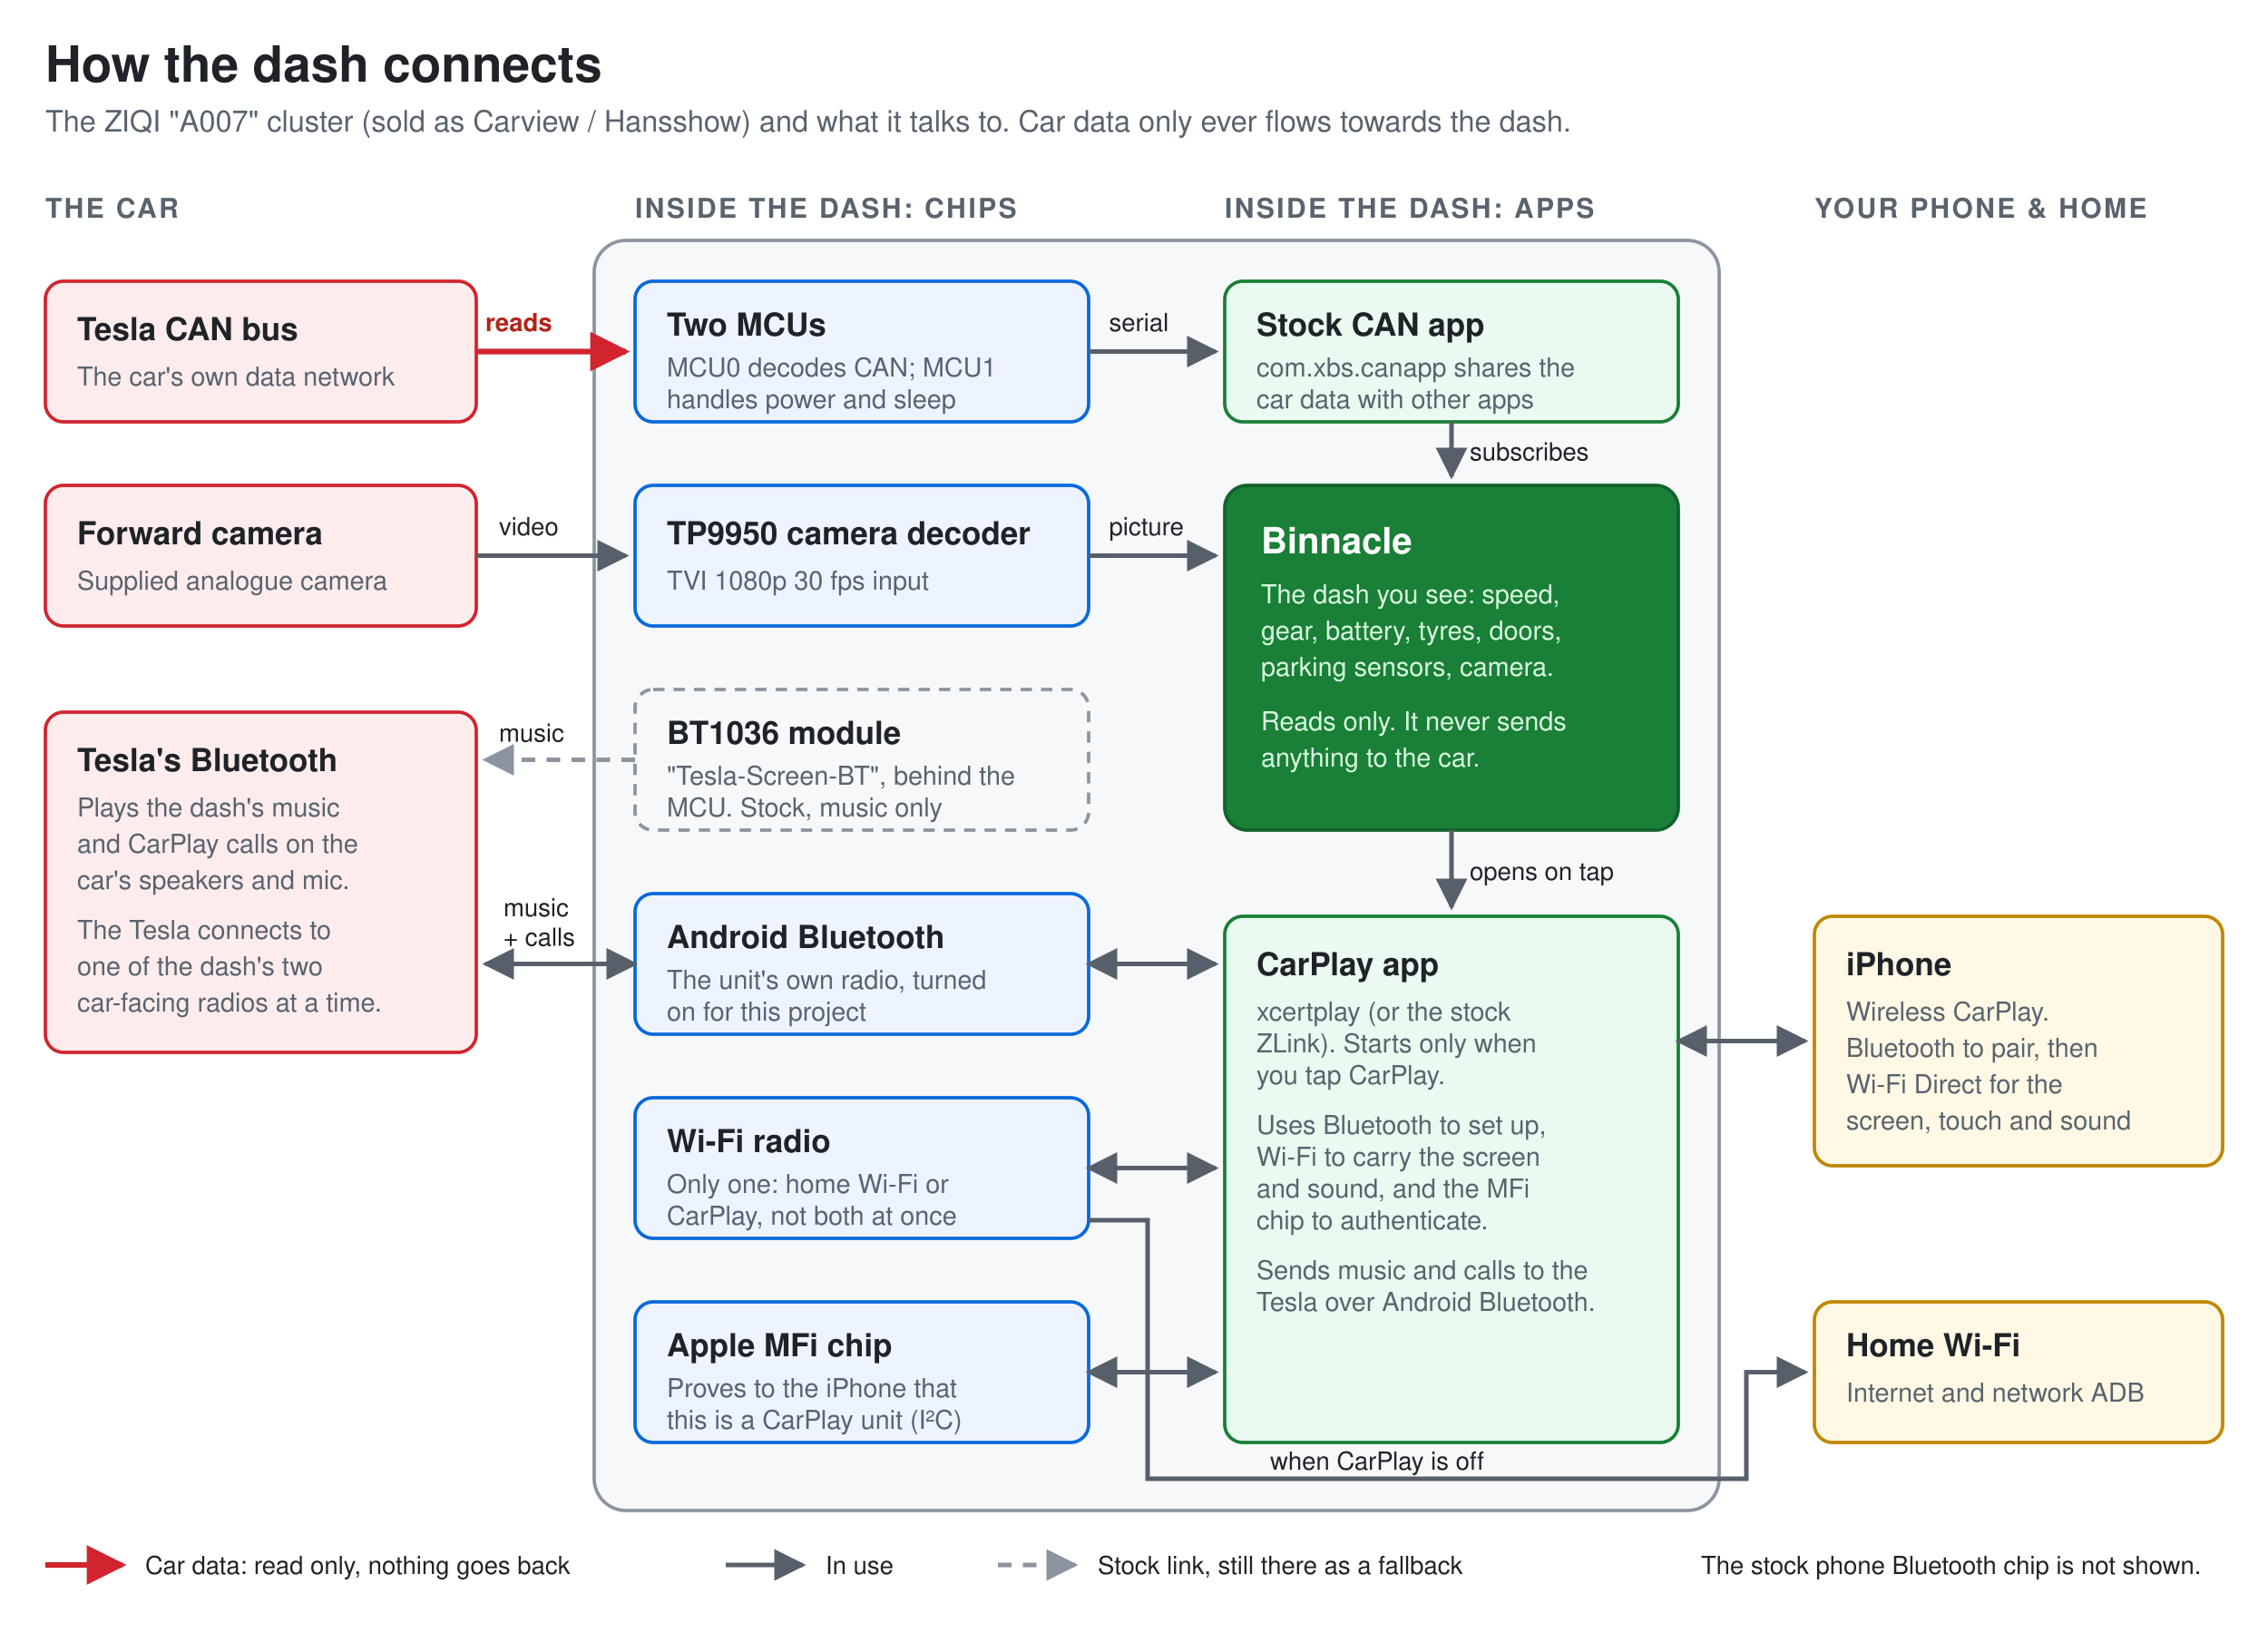
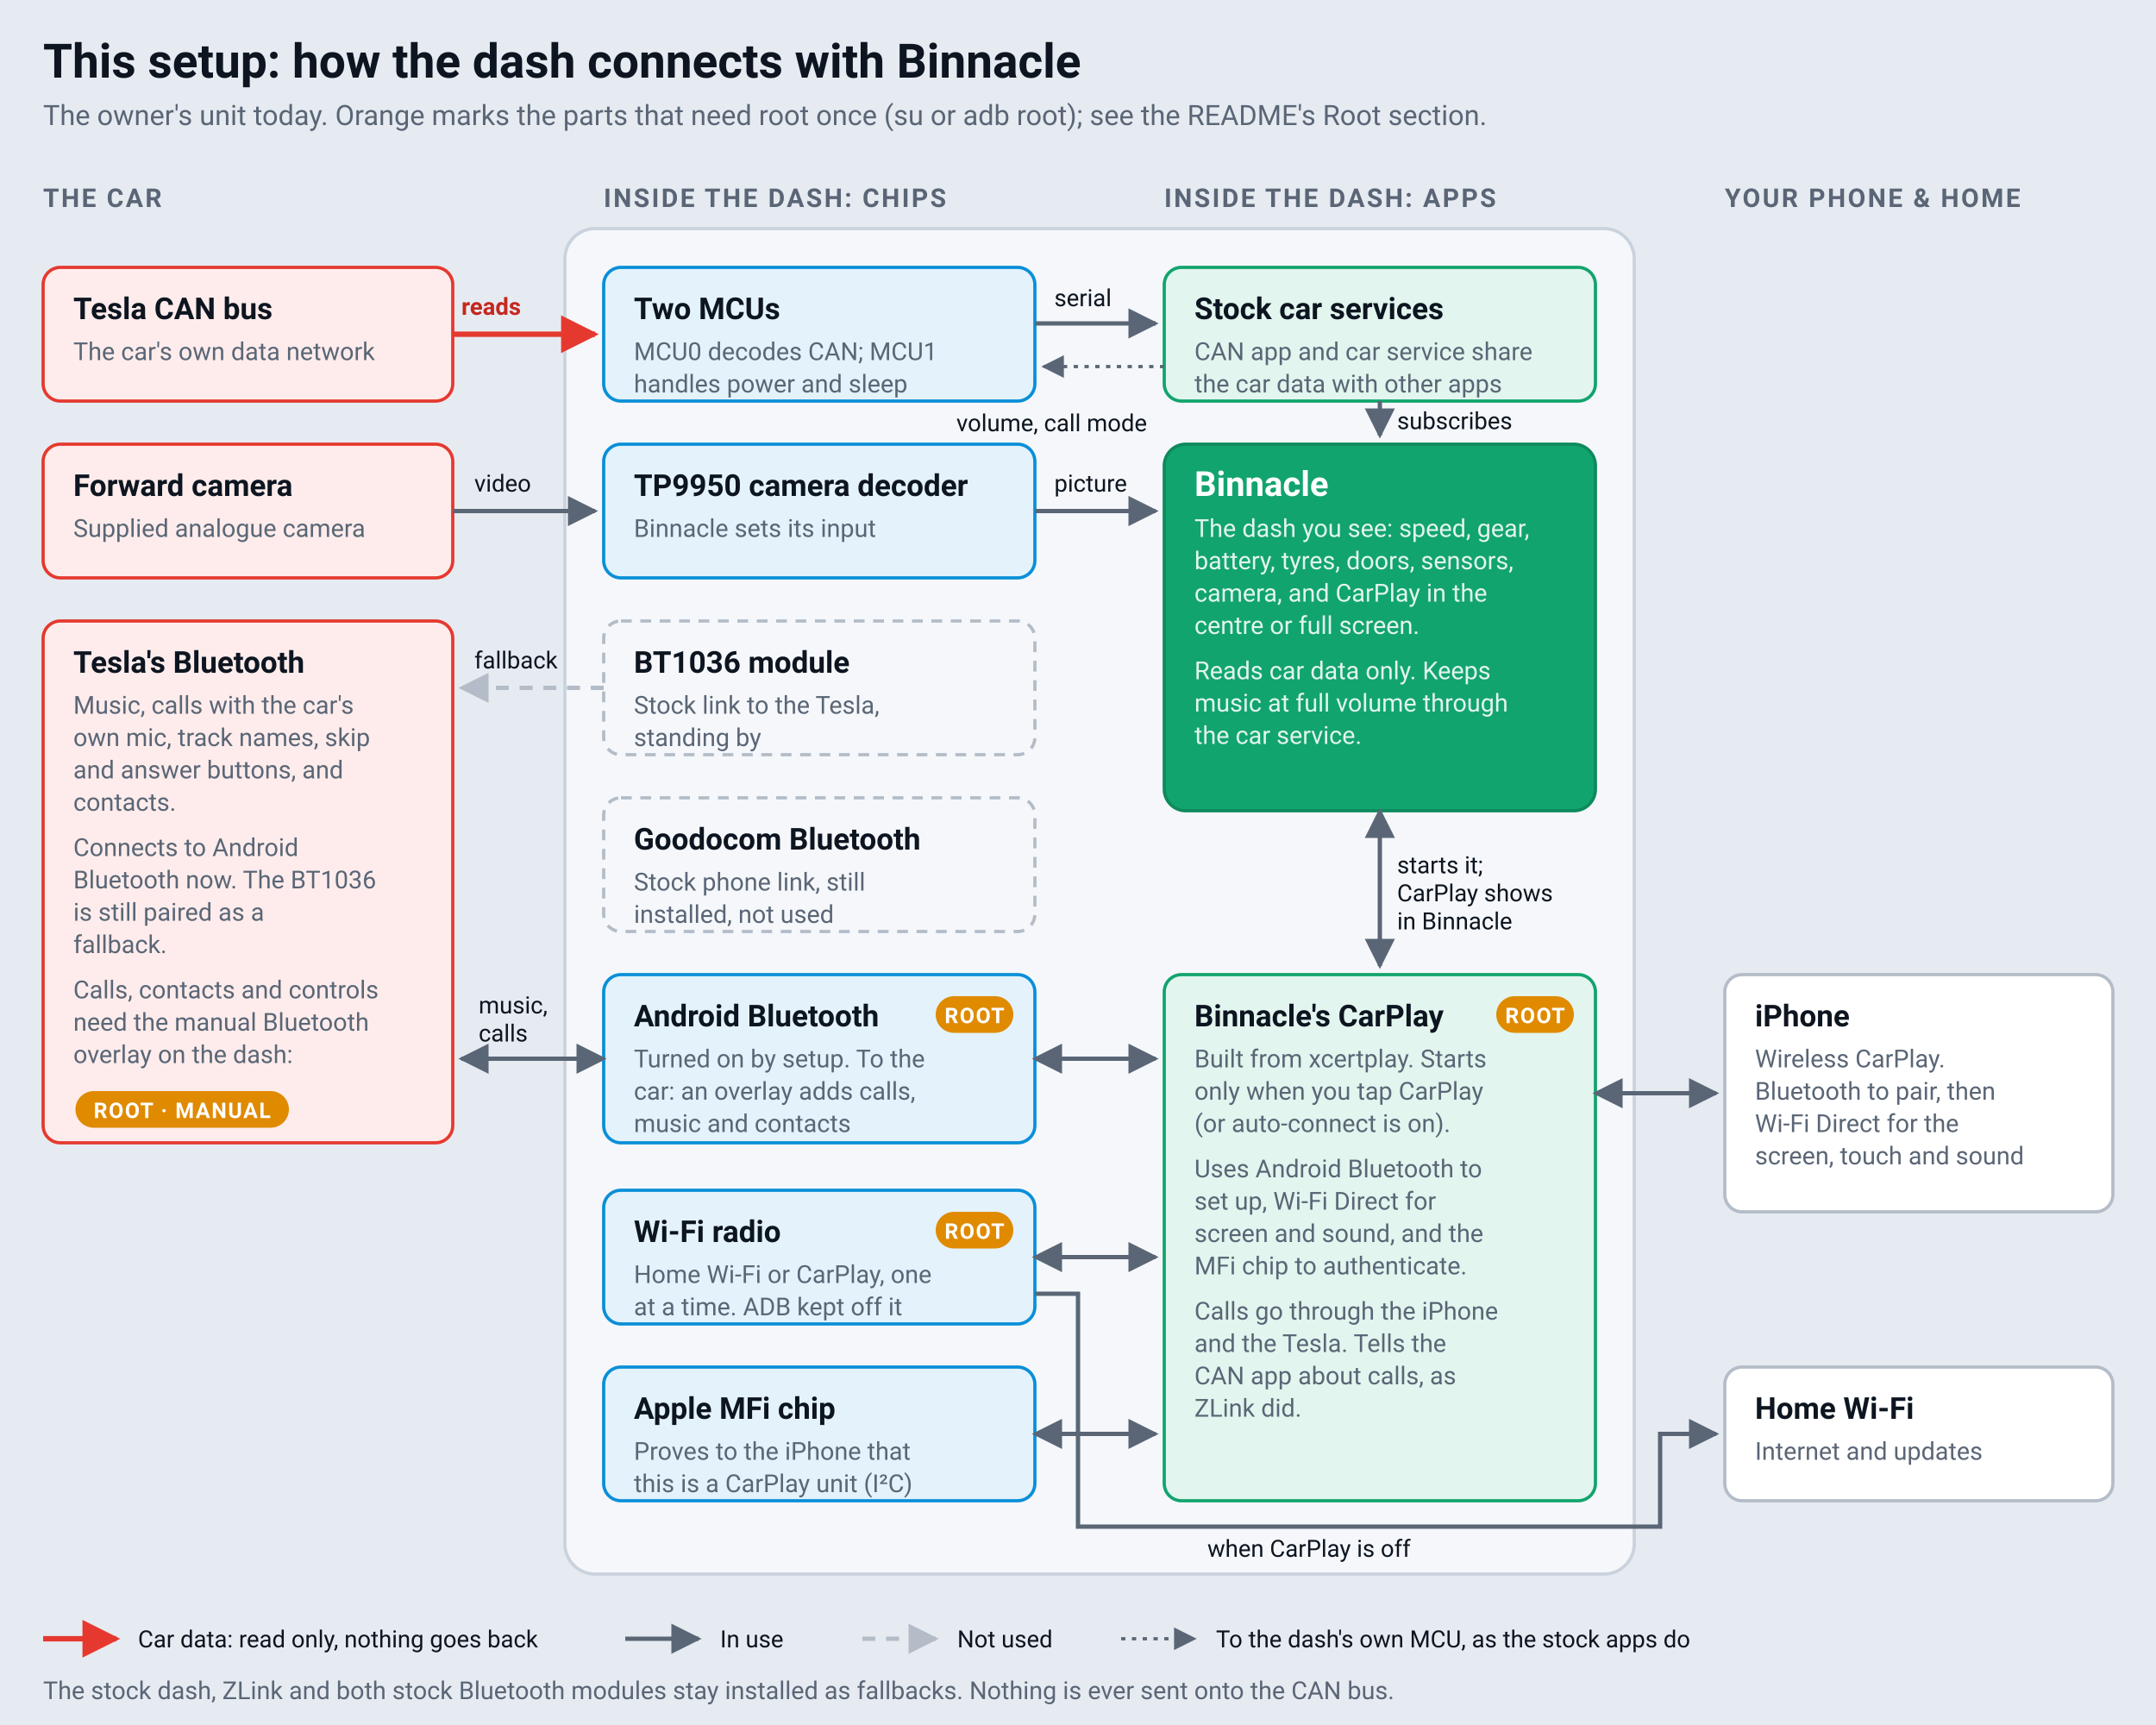
- <svg xmlns="http://www.w3.org/2000/svg" viewBox="0 0 1000 720" width="1000" height="720" font-family="-apple-system, BlinkMacSystemFont, 'Segoe UI', Helvetica, Arial, sans-serif">
+ <svg xmlns="http://www.w3.org/2000/svg" viewBox="0 0 1000 800" width="1000" height="800" font-family="Roboto, -apple-system, BlinkMacSystemFont, 'Segoe UI', Helvetica, Arial, sans-serif">
  <style>
-     .bg { fill: #ffffff; }
-     .title { fill: #1f2328; font-size: 22px; font-weight: 700; }
-     .sub { fill: #59636e; font-size: 13px; }
-     .col { fill: #59636e; font-size: 12px; font-weight: 700; letter-spacing: 0.08em; }
-     .h { fill: #1f2328; font-size: 14px; font-weight: 600; }
-     .t { fill: #59636e; font-size: 11.5px; }
-     .lbl { fill: #1f2328; font-size: 11px; }
-     .lbl-red { fill: #b42318; font-size: 11px; font-weight: 700; }
-     .dash { fill: #f6f8fa; stroke: #8c959f; stroke-width: 1.5; }
-     .car { fill: #fdecec; stroke: #d1242f; stroke-width: 1.5; }
-     .hw { fill: #eef4ff; stroke: #0969da; stroke-width: 1.5; }
-     .sw { fill: #eafaf0; stroke: #1a7f37; stroke-width: 1.5; }
-     .bin { fill: #1a7f37; stroke: #116329; stroke-width: 1.5; }
-     .bin-h { fill: #ffffff; font-size: 16px; font-weight: 700; }
-     .bin-t { fill: #dafbe1; font-size: 11.5px; }
-     .ext { fill: #fff8e5; stroke: #bf8700; stroke-width: 1.5; }
-     .stock { fill: #f6f8fa; stroke: #8c959f; stroke-width: 1.5; stroke-dasharray: 5 4; }
-     .ln { stroke: #57606a; stroke-width: 2; fill: none; }
-     .ln-red { stroke: #d1242f; stroke-width: 2.5; fill: none; }
-     .ln-stock { stroke: #8c959f; stroke-width: 2; fill: none; stroke-dasharray: 6 5; }
-     .ah { fill: #57606a; }
-     .ah-red { fill: #d1242f; }
-     .ah-stock { fill: #8c959f; }
+     .bg { fill: #e6ebf1; }
+     .title { fill: #0d1520; font-size: 22px; font-weight: 700; }
+     .sub { fill: #5a6676; font-size: 13px; }
+     .col { fill: #5a6676; font-size: 12px; font-weight: 700; letter-spacing: 0.08em; }
+     .h { fill: #0d1520; font-size: 14px; font-weight: 600; }
+     .t { fill: #5a6676; font-size: 11.5px; }
+     .lbl { fill: #0d1520; font-size: 11px; }
+     .lbl-red { fill: #c4281f; font-size: 11px; font-weight: 700; }
+     .encl { fill: #f5f7fa; stroke: #c9d2dd; stroke-width: 1.5; }
+     .car { fill: #fdeceb; stroke: #e5392f; stroke-width: 1.5; }
+     .hw { fill: #e3f2fb; stroke: #0a8fd8; stroke-width: 1.5; }
+     .sw { fill: #e2f5ee; stroke: #12a46e; stroke-width: 1.5; }
+     .main { fill: #12a46e; stroke: #0e8a5c; stroke-width: 1.5; }
+     .main-h { fill: #ffffff; font-size: 16px; font-weight: 700; }
+     .main-t { fill: #e2f5ee; font-size: 11.5px; }
+     .ext { fill: #ffffff; stroke: #b3bcc7; stroke-width: 1.5; }
+     .off { fill: #f5f7fa; stroke: #b3bcc7; stroke-width: 1.5; stroke-dasharray: 5 4; }
+     .root { fill: #e08a00; }
+     .root-t { fill: #ffffff; font-size: 10px; font-weight: 700; letter-spacing: 0.06em; }
+     .ln { stroke: #5a6676; stroke-width: 2; fill: none; }
+     .ln-red { stroke: #e5392f; stroke-width: 2.5; fill: none; }
+     .ln-off { stroke: #b3bcc7; stroke-width: 2; fill: none; stroke-dasharray: 6 5; }
+     .ln-mcu { stroke: #5a6676; stroke-width: 1.5; fill: none; stroke-dasharray: 2 3; }
+     .ah { fill: #5a6676; }
+     .ah-red { fill: #e5392f; }
+     .ah-off { fill: #b3bcc7; }
    @media (prefers-color-scheme: dark) {
-       .bg { fill: #0d1117; }
-       .title, .h, .lbl { fill: #e6edf3; }
-       .sub, .t, .col { fill: #9198a1; }
-       .lbl-red { fill: #ff7b72; }
-       .dash { fill: #151b23; stroke: #3d444d; }
-       .car { fill: #2d1517; stroke: #f85149; }
-       .hw { fill: #0c2d6b; stroke: #4493f8; }
-       .sw { fill: #0f2e1b; stroke: #3fb950; }
-       .bin { fill: #238636; stroke: #3fb950; }
-       .ext { fill: #2e2410; stroke: #d29922; }
-       .stock { fill: #151b23; stroke: #656c76; }
-       .ln { stroke: #9198a1; }
-       .ln-red { stroke: #f85149; }
-       .ln-stock { stroke: #656c76; }
-       .ah { fill: #9198a1; }
-       .ah-red { fill: #f85149; }
-       .ah-stock { fill: #656c76; }
+       .bg { fill: #07090d; }
+       .title, .h, .lbl { fill: #eef3f8; }
+       .sub, .t, .col { fill: #8793a4; }
+       .lbl-red { fill: #ff5a52; }
+       .encl { fill: #0e131b; stroke: #222c39; }
+       .car { fill: #2a1214; stroke: #ff5a52; }
+       .hw { fill: #0b2233; stroke: #36b9ff; }
+       .sw { fill: #0c241c; stroke: #37e0a0; }
+       .main { fill: #12805a; stroke: #37e0a0; }
+       .main-t { fill: #d6f7ea; }
+       .ext { fill: #141b25; stroke: #505b6a; }
+       .off { fill: #0e131b; stroke: #505b6a; }
+       .root { fill: #ffb84d; }
+       .root-t { fill: #07090d; }
+       .ln { stroke: #8793a4; }
+       .ln-red { stroke: #ff5a52; }
+       .ln-off { stroke: #505b6a; }
+       .ln-mcu { stroke: #8793a4; }
+       .ah { fill: #8793a4; }
+       .ah-red { fill: #ff5a52; }
+       .ah-off { fill: #505b6a; }
    }
  </style>
  <defs>
    <marker id="a" viewBox="0 0 10 10" refX="9" refY="5" markerWidth="7" markerHeight="7" orient="auto-start-reverse">
      <path d="M0,0 L10,5 L0,10 z" class="ah" />
    </marker>
    <marker id="ar" viewBox="0 0 10 10" refX="9" refY="5" markerWidth="7" markerHeight="7" orient="auto-start-reverse">
      <path d="M0,0 L10,5 L0,10 z" class="ah-red" />
    </marker>
-     <marker id="as" viewBox="0 0 10 10" refX="9" refY="5" markerWidth="7" markerHeight="7" orient="auto-start-reverse">
-       <path d="M0,0 L10,5 L0,10 z" class="ah-stock" />
+     <marker id="ao" viewBox="0 0 10 10" refX="9" refY="5" markerWidth="7" markerHeight="7" orient="auto-start-reverse">
+       <path d="M0,0 L10,5 L0,10 z" class="ah-off" />
    </marker>
  </defs>
-   <rect class="bg" x="0" y="0" width="1000" height="720" />
-   <text class="title" x="20" y="36">How the dash connects</text>
-   <text class="sub" x="20" y="58">The ZIQI "A007" cluster (sold as Carview / Hansshow) and what it talks to. Car data only ever flows towards the dash.</text>
+   <rect class="bg" x="0" y="0" width="1000" height="800" />
+   <text class="title" x="20" y="36">This setup: how the dash connects with Binnacle</text>
+   <text class="sub" x="20" y="58">The owner's unit today. Orange marks the parts that need root once (su or adb root); see the README's Root section.</text>
  <text class="col" x="20" y="96">THE CAR</text>
  <text class="col" x="280" y="96">INSIDE THE DASH: CHIPS</text>
  <text class="col" x="540" y="96">INSIDE THE DASH: APPS</text>
  <text class="col" x="800" y="96">YOUR PHONE &amp; HOME</text>
-   <rect class="dash" x="262" y="106" width="496" height="560" rx="14" />
+   <rect class="encl" x="262" y="106" width="496" height="624" rx="14" />
  <rect class="car" x="20" y="124" width="190" height="62" rx="8" />
-   <text class="h" x="34" y="150">Tesla CAN bus</text>
-   <text class="t" x="34" y="170">The car's own data network</text>
-   <rect class="car" x="20" y="214" width="190" height="62" rx="8" />
-   <text class="h" x="34" y="240">Forward camera</text>
-   <text class="t" x="34" y="260">Supplied analogue camera</text>
-   <rect class="car" x="20" y="314" width="190" height="150" rx="8" />
-   <text class="h" x="34" y="340">Tesla's Bluetooth</text>
-   <text class="t" x="34" y="360">Plays the dash's music</text>
-   <text class="t" x="34" y="376">and CarPlay calls on the</text>
-   <text class="t" x="34" y="392">car's speakers and mic.</text>
-   <text class="t" x="34" y="414">The Tesla connects to</text>
-   <text class="t" x="34" y="430">one of the dash's two</text>
-   <text class="t" x="34" y="446">car-facing radios at a time.</text>
+   <text class="h" x="34" y="148">Tesla CAN bus</text>
+   <text class="t" x="34" y="167">The car's own data network</text>
+   <rect class="car" x="20" y="206" width="190" height="62" rx="8" />
+   <text class="h" x="34" y="230">Forward camera</text>
+   <text class="t" x="34" y="249">Supplied analogue camera</text>
+   <rect class="car" x="20" y="288" width="190" height="242" rx="8" />
+   <text class="h" x="34" y="312">Tesla's Bluetooth</text>
+   <text class="t" x="34" y="331">Music, calls with the car's</text>
+   <text class="t" x="34" y="346">own mic, track names, skip</text>
+   <text class="t" x="34" y="361">and answer buttons, and</text>
+   <text class="t" x="34" y="376">contacts.</text>
+   <text class="t" x="34" y="397">Connects to Android</text>
+   <text class="t" x="34" y="412">Bluetooth now. The BT1036</text>
+   <text class="t" x="34" y="427">is still paired as a</text>
+   <text class="t" x="34" y="442">fallback.</text>
+   <text class="t" x="34" y="463">Calls, contacts and controls</text>
+   <text class="t" x="34" y="478">need the manual Bluetooth</text>
+   <text class="t" x="34" y="493">overlay on the dash:</text>
  <rect class="hw" x="280" y="124" width="200" height="62" rx="8" />
  <text class="h" x="294" y="148">Two MCUs</text>
-   <text class="t" x="294" y="166">MCU0 decodes CAN; MCU1</text>
-   <text class="t" x="294" y="180">handles power and sleep</text>
-   <rect class="hw" x="280" y="214" width="200" height="62" rx="8" />
-   <text class="h" x="294" y="240">TP9950 camera decoder</text>
-   <text class="t" x="294" y="260">TVI 1080p 30 fps input</text>
-   <rect class="stock" x="280" y="304" width="200" height="62" rx="8" />
-   <text class="h" x="294" y="328">BT1036 module</text>
-   <text class="t" x="294" y="346">"Tesla-Screen-BT", behind the</text>
-   <text class="t" x="294" y="360">MCU. Stock, music only</text>
-   <rect class="hw" x="280" y="394" width="200" height="62" rx="8" />
-   <text class="h" x="294" y="418">Android Bluetooth</text>
-   <text class="t" x="294" y="436">The unit's own radio, turned</text>
-   <text class="t" x="294" y="450">on for this project</text>
-   <rect class="hw" x="280" y="484" width="200" height="62" rx="8" />
-   <text class="h" x="294" y="508">Wi-Fi radio</text>
-   <text class="t" x="294" y="526">Only one: home Wi-Fi or</text>
-   <text class="t" x="294" y="540">CarPlay, not both at once</text>
-   <rect class="hw" x="280" y="574" width="200" height="62" rx="8" />
-   <text class="h" x="294" y="598">Apple MFi chip</text>
-   <text class="t" x="294" y="616">Proves to the iPhone that</text>
-   <text class="t" x="294" y="630">this is a CarPlay unit (I²C)</text>
+   <text class="t" x="294" y="167">MCU0 decodes CAN; MCU1</text>
+   <text class="t" x="294" y="182">handles power and sleep</text>
+   <rect class="hw" x="280" y="206" width="200" height="62" rx="8" />
+   <text class="h" x="294" y="230">TP9950 camera decoder</text>
+   <text class="t" x="294" y="249">Binnacle sets its input</text>
+   <rect class="off" x="280" y="288" width="200" height="62" rx="8" />
+   <text class="h" x="294" y="312">BT1036 module</text>
+   <text class="t" x="294" y="331">Stock link to the Tesla,</text>
+   <text class="t" x="294" y="346">standing by</text>
+   <rect class="off" x="280" y="370" width="200" height="62" rx="8" />
+   <text class="h" x="294" y="394">Goodocom Bluetooth</text>
+   <text class="t" x="294" y="413">Stock phone link, still</text>
+   <text class="t" x="294" y="428">installed, not used</text>
+   <rect class="hw" x="280" y="452" width="200" height="78" rx="8" />
+   <text class="h" x="294" y="476">Android Bluetooth</text>
+   <text class="t" x="294" y="495">Turned on by setup. To the</text>
+   <text class="t" x="294" y="510">car: an overlay adds calls,</text>
+   <text class="t" x="294" y="525">music and contacts</text>
+   <rect class="root" x="434" y="462" width="36" height="17" rx="8.5" />
+   <text class="root-t" x="452.0" y="474.5" text-anchor="middle">ROOT</text>
+   <rect class="hw" x="280" y="552" width="200" height="62" rx="8" />
+   <text class="h" x="294" y="576">Wi-Fi radio</text>
+   <text class="t" x="294" y="595">Home Wi-Fi or CarPlay, one</text>
+   <text class="t" x="294" y="610">at a time. ADB kept off it</text>
+   <rect class="root" x="434" y="562" width="36" height="17" rx="8.5" />
+   <text class="root-t" x="452.0" y="574.5" text-anchor="middle">ROOT</text>
+   <rect class="hw" x="280" y="634" width="200" height="62" rx="8" />
+   <text class="h" x="294" y="658">Apple MFi chip</text>
+   <text class="t" x="294" y="677">Proves to the iPhone that</text>
+   <text class="t" x="294" y="692">this is a CarPlay unit (I²C)</text>
  <rect class="sw" x="540" y="124" width="200" height="62" rx="8" />
-   <text class="h" x="554" y="148">Stock CAN app</text>
-   <text class="t" x="554" y="166">com.xbs.canapp shares the</text>
-   <text class="t" x="554" y="180">car data with other apps</text>
-   <rect class="bin" x="540" y="214" width="200" height="152" rx="10" />
-   <text class="bin-h" x="556" y="244">Binnacle</text>
-   <text class="bin-t" x="556" y="266">The dash you see: speed,</text>
-   <text class="bin-t" x="556" y="282">gear, battery, tyres, doors,</text>
-   <text class="bin-t" x="556" y="298">parking sensors, camera.</text>
-   <text class="bin-t" x="556" y="322">Reads only. It never sends</text>
-   <text class="bin-t" x="556" y="338">anything to the car.</text>
-   <rect class="sw" x="540" y="404" width="200" height="232" rx="8" />
-   <text class="h" x="554" y="430">CarPlay app</text>
-   <text class="t" x="554" y="450">xcertplay (or the stock</text>
-   <text class="t" x="554" y="464">ZLink). Starts only when</text>
-   <text class="t" x="554" y="478">you tap CarPlay.</text>
-   <text class="t" x="554" y="500">Uses Bluetooth to set up,</text>
-   <text class="t" x="554" y="514">Wi-Fi to carry the screen</text>
-   <text class="t" x="554" y="528">and sound, and the MFi</text>
-   <text class="t" x="554" y="542">chip to authenticate.</text>
-   <text class="t" x="554" y="564">Sends music and calls to the</text>
-   <text class="t" x="554" y="578">Tesla over Android Bluetooth.</text>
-   <rect class="ext" x="800" y="404" width="180" height="110" rx="8" />
-   <text class="h" x="814" y="430">iPhone</text>
-   <text class="t" x="814" y="450">Wireless CarPlay.</text>
-   <text class="t" x="814" y="466">Bluetooth to pair, then</text>
-   <text class="t" x="814" y="482">Wi-Fi Direct for the</text>
-   <text class="t" x="814" y="498">screen, touch and sound</text>
-   <rect class="ext" x="800" y="574" width="180" height="62" rx="8" />
-   <text class="h" x="814" y="598">Home Wi-Fi</text>
-   <text class="t" x="814" y="618">Internet and network ADB</text>
+   <text class="h" x="554" y="148">Stock car services</text>
+   <text class="t" x="554" y="167">CAN app and car service share</text>
+   <text class="t" x="554" y="182">the car data with other apps</text>
+   <rect class="main" x="540" y="206" width="200" height="170" rx="10" />
+   <text class="main-h" x="554" y="230">Binnacle</text>
+   <text class="main-t" x="554" y="249">The dash you see: speed, gear,</text>
+   <text class="main-t" x="554" y="264">battery, tyres, doors, sensors,</text>
+   <text class="main-t" x="554" y="279">camera, and CarPlay in the</text>
+   <text class="main-t" x="554" y="294">centre or full screen.</text>
+   <text class="main-t" x="554" y="315">Reads car data only. Keeps</text>
+   <text class="main-t" x="554" y="330">music at full volume through</text>
+   <text class="main-t" x="554" y="345">the car service.</text>
+   <rect class="sw" x="540" y="452" width="200" height="244" rx="8" />
+   <text class="h" x="554" y="476">Binnacle's CarPlay</text>
+   <text class="t" x="554" y="495">Built from xcertplay. Starts</text>
+   <text class="t" x="554" y="510">only when you tap CarPlay</text>
+   <text class="t" x="554" y="525">(or auto-connect is on).</text>
+   <text class="t" x="554" y="546">Uses Android Bluetooth to</text>
+   <text class="t" x="554" y="561">set up, Wi-Fi Direct for</text>
+   <text class="t" x="554" y="576">screen and sound, and the</text>
+   <text class="t" x="554" y="591">MFi chip to authenticate.</text>
+   <text class="t" x="554" y="612">Calls go through the iPhone</text>
+   <text class="t" x="554" y="627">and the Tesla. Tells the</text>
+   <text class="t" x="554" y="642">CAN app about calls, as</text>
+   <text class="t" x="554" y="657">ZLink did.</text>
+   <rect class="root" x="694" y="462" width="36" height="17" rx="8.5" />
+   <text class="root-t" x="712.0" y="474.5" text-anchor="middle">ROOT</text>
+   <rect class="ext" x="800" y="452" width="180" height="110" rx="8" />
+   <text class="h" x="814" y="476">iPhone</text>
+   <text class="t" x="814" y="495">Wireless CarPlay.</text>
+   <text class="t" x="814" y="510">Bluetooth to pair, then</text>
+   <text class="t" x="814" y="525">Wi-Fi Direct for the</text>
+   <text class="t" x="814" y="540">screen, touch and sound</text>
+   <rect class="ext" x="800" y="634" width="180" height="62" rx="8" />
+   <text class="h" x="814" y="658">Home Wi-Fi</text>
+   <text class="t" x="814" y="677">Internet and updates</text>
  <path class="ln-red" d="M210,155 L276,155" marker-end="url(#ar)" />
  <text class="lbl-red" x="214" y="146">reads</text>
-   <path class="ln" d="M480,155 L536,155" marker-end="url(#a)" />
-   <text class="lbl" x="489" y="146">serial</text>
-   <path class="ln" d="M640,186 L640,210" marker-end="url(#a)" />
-   <text class="lbl" x="648" y="203">subscribes</text>
-   <path class="ln" d="M210,245 L276,245" marker-end="url(#a)" />
-   <text class="lbl" x="220" y="236">video</text>
-   <path class="ln" d="M480,245 L536,245" marker-end="url(#a)" />
-   <text class="lbl" x="489" y="236">picture</text>
-   <path class="ln-stock" d="M280,335 L214,335" marker-end="url(#as)" />
-   <text class="lbl" x="220" y="327">music</text>
-   <path class="ln" d="M280,425 L214,425" marker-start="url(#a)" marker-end="url(#a)" />
-   <text class="lbl" x="222" y="404">music</text>
-   <text class="lbl" x="222" y="417">+ calls</text>
-   <path class="ln" d="M640,366 L640,400" marker-end="url(#a)" />
-   <text class="lbl" x="648" y="388">opens on tap</text>
-   <path class="ln" d="M480,425 L536,425" marker-start="url(#a)" marker-end="url(#a)" />
-   <path class="ln" d="M480,515 L536,515" marker-start="url(#a)" marker-end="url(#a)" />
-   <path class="ln" d="M480,605 L536,605" marker-start="url(#a)" marker-end="url(#a)" />
-   <path class="ln" d="M740,459 L796,459" marker-start="url(#a)" marker-end="url(#a)" />
-   <path class="ln" d="M480,538 L506,538 L506,652 L770,652 L770,605 L796,605" marker-end="url(#a)" />
-   <text class="lbl" x="560" y="648">when CarPlay is off</text>
-   <g transform="translate(20,690)">
-     <path class="ln-red" d="M0,0 L34,0" marker-end="url(#ar)" />
-     <text class="lbl" x="44" y="4">Car data: read only, nothing goes back</text>
-     <path class="ln" d="M300,0 L334,0" marker-end="url(#a)" />
-     <text class="lbl" x="344" y="4">In use</text>
-     <path class="ln-stock" d="M420,0 L454,0" marker-end="url(#as)" />
-     <text class="lbl" x="464" y="4">Stock link, still there as a fallback</text>
-     <text class="lbl" x="730" y="4">The stock phone Bluetooth chip is not shown.</text>
-   </g>
+   <path class="ln" d="M480,150 L536,150" marker-end="url(#a)" />
+   <text class="lbl" x="489" y="142">serial</text>
+   <path class="ln-mcu" d="M540,170 L484,170" marker-end="url(#a)" />
+   <text class="lbl" x="532" y="200" text-anchor="end">volume, call mode</text>
+   <path class="ln" d="M210,237 L276,237" marker-end="url(#a)" />
+   <text class="lbl" x="220" y="228">video</text>
+   <path class="ln" d="M480,237 L536,237" marker-end="url(#a)" />
+   <text class="lbl" x="489" y="228">picture</text>
+   <path class="ln" d="M640,186 L640,202" marker-end="url(#a)" />
+   <text class="lbl" x="648" y="199">subscribes</text>
+   <path class="ln-off" d="M280,319 L214,319" marker-end="url(#ao)" />
+   <text class="lbl" x="220" y="310">fallback</text>
+   <path class="ln" d="M280,491 L214,491" marker-start="url(#a)" marker-end="url(#a)" />
+   <text class="lbl" x="222" y="470">music,</text>
+   <text class="lbl" x="222" y="483">calls</text>
+   <rect class="root" x="35" y="506" width="99" height="17" rx="8.5" />
+   <text class="root-t" x="84.5" y="518.5" text-anchor="middle">ROOT · MANUAL</text>
+   <path class="ln" d="M640,376 L640,448" marker-start="url(#a)" marker-end="url(#a)" />
+   <text class="lbl" x="648" y="405">starts it;</text>
+   <text class="lbl" x="648" y="418">CarPlay shows</text>
+   <text class="lbl" x="648" y="431">in Binnacle</text>
+   <path class="ln" d="M480,491 L536,491" marker-start="url(#a)" marker-end="url(#a)" />
+   <path class="ln" d="M480,583 L536,583" marker-start="url(#a)" marker-end="url(#a)" />
+   <path class="ln" d="M480,665 L536,665" marker-start="url(#a)" marker-end="url(#a)" />
+   <path class="ln" d="M740,507 L796,507" marker-start="url(#a)" marker-end="url(#a)" />
+   <path class="ln" d="M480,600 L500,600 L500,708 L770,708 L770,665 L796,665" marker-end="url(#a)" />
+   <text class="lbl" x="560" y="722">when CarPlay is off</text>
+   <path class="ln-red" d="M20,760 L54,760" marker-end="url(#ar)" />
+   <text class="lbl" x="64" y="764">Car data: read only, nothing goes back</text>
+   <path class="ln" d="M290,760 L324,760" marker-end="url(#a)" />
+   <text class="lbl" x="334" y="764">In use</text>
+   <path class="ln-off" d="M400,760 L434,760" marker-end="url(#ao)" />
+   <text class="lbl" x="444" y="764">Not used</text>
+   <path class="ln-mcu" d="M520,760 L554,760" marker-end="url(#a)" />
+   <text class="lbl" x="564" y="764">To the dash's own MCU, as the stock apps do</text>
+   <text class="t" x="20" y="788">The stock dash, ZLink and both stock Bluetooth modules stay installed as fallbacks. Nothing is ever sent onto the CAN bus.</text>
</svg>
